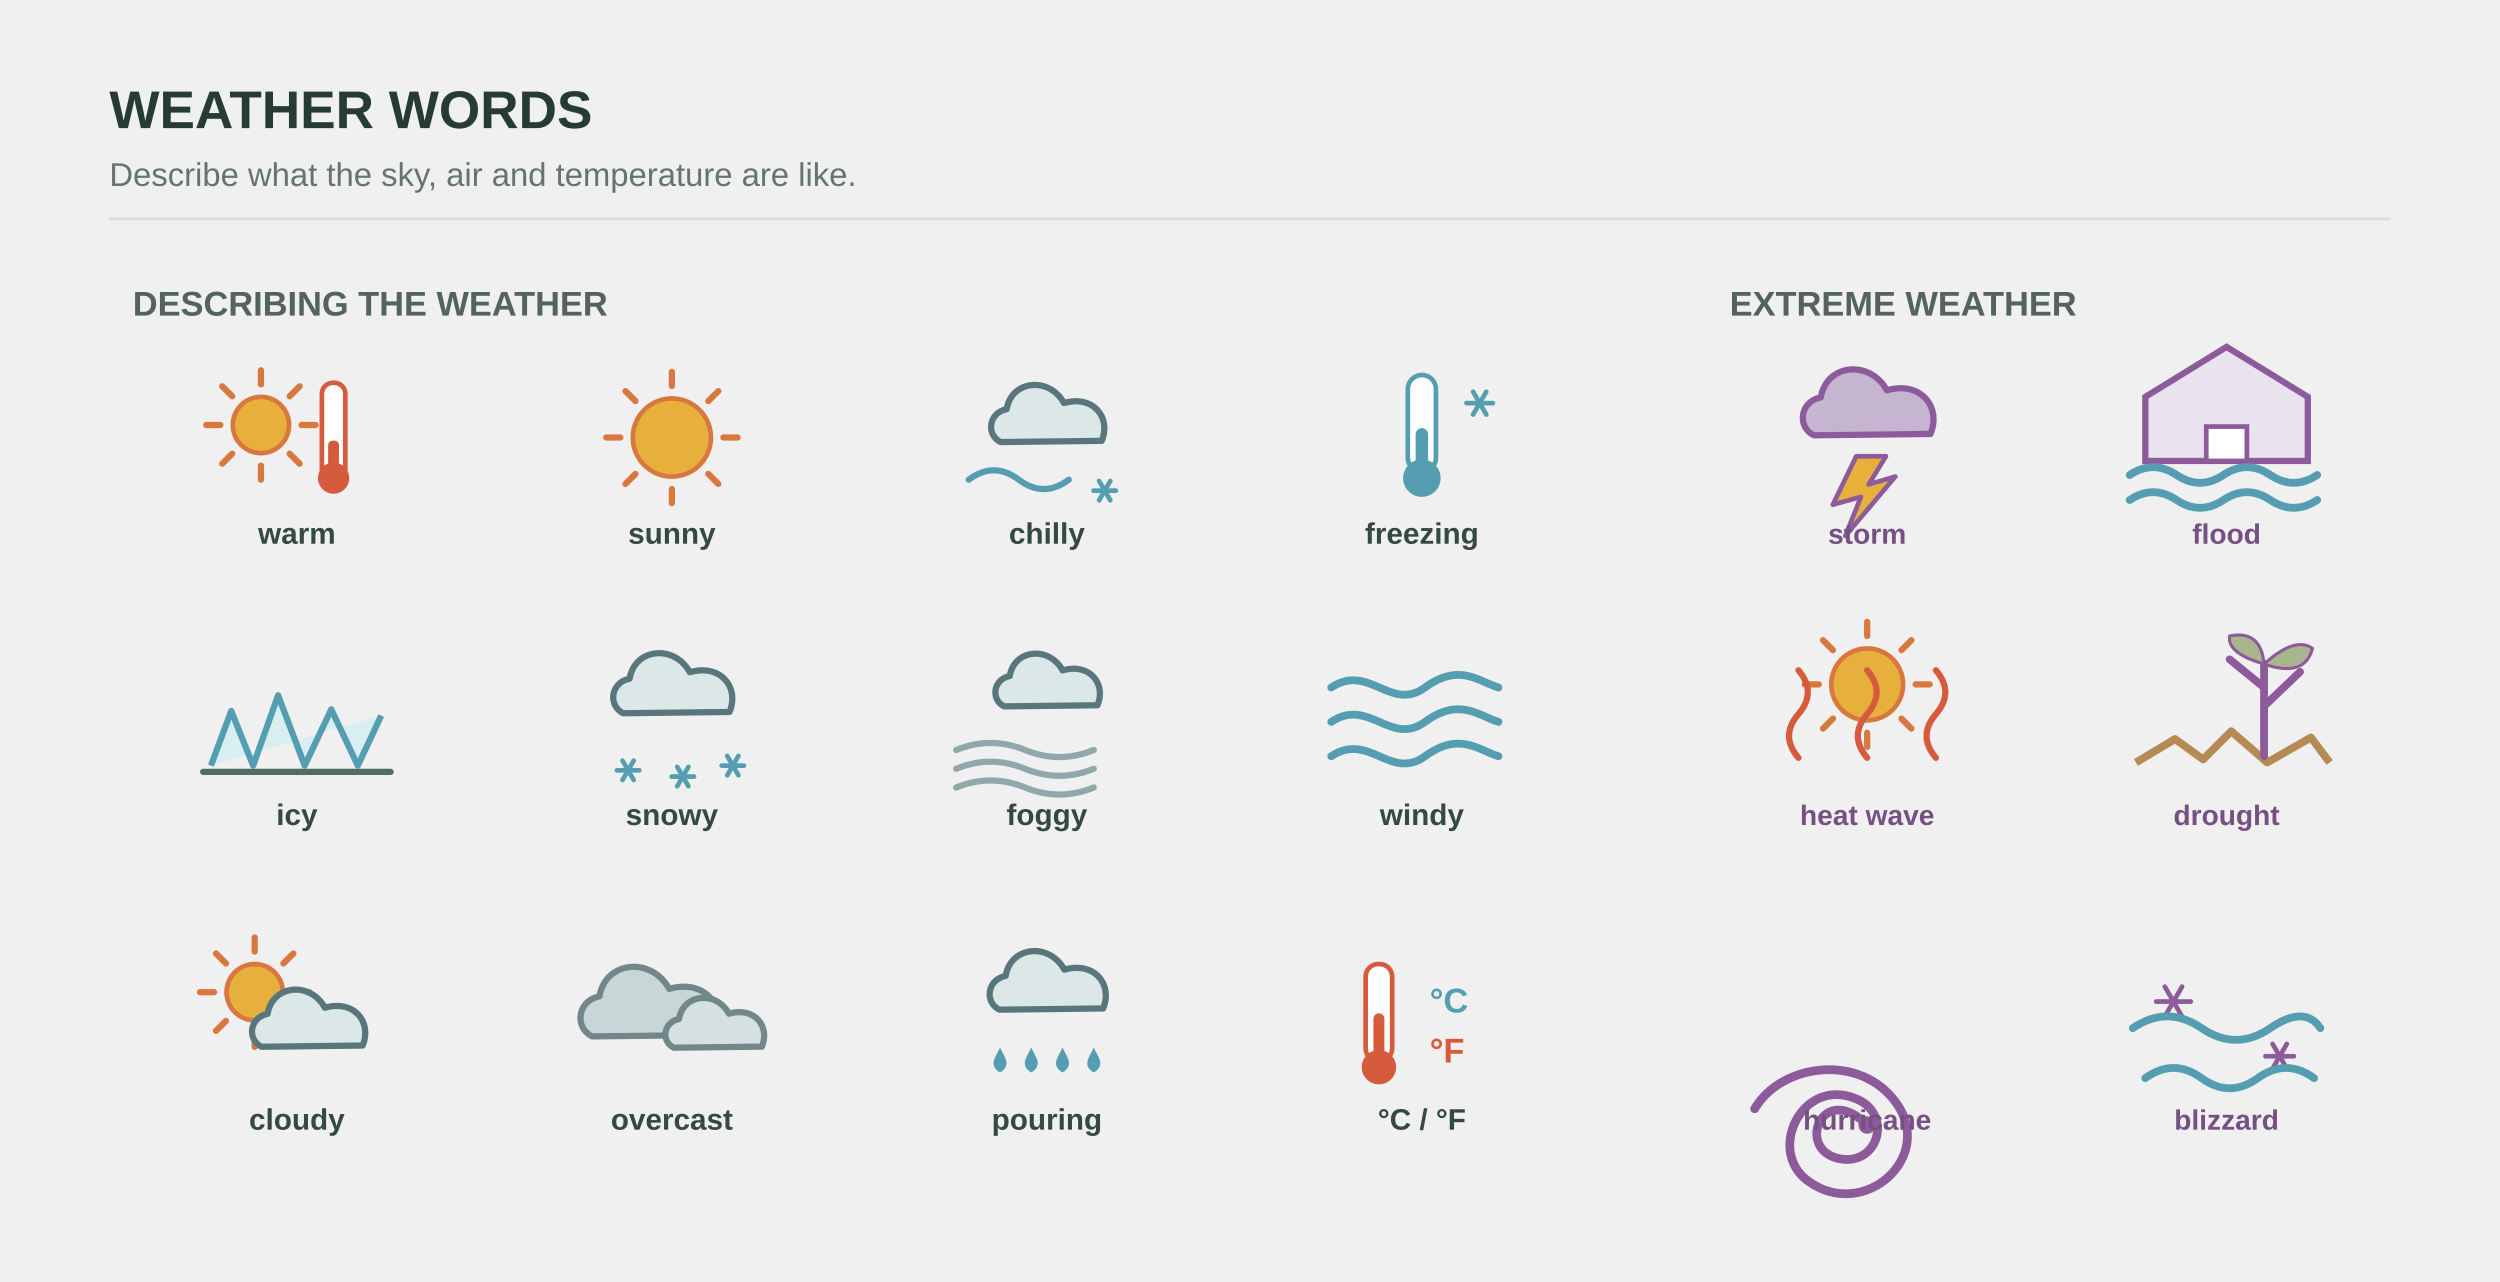
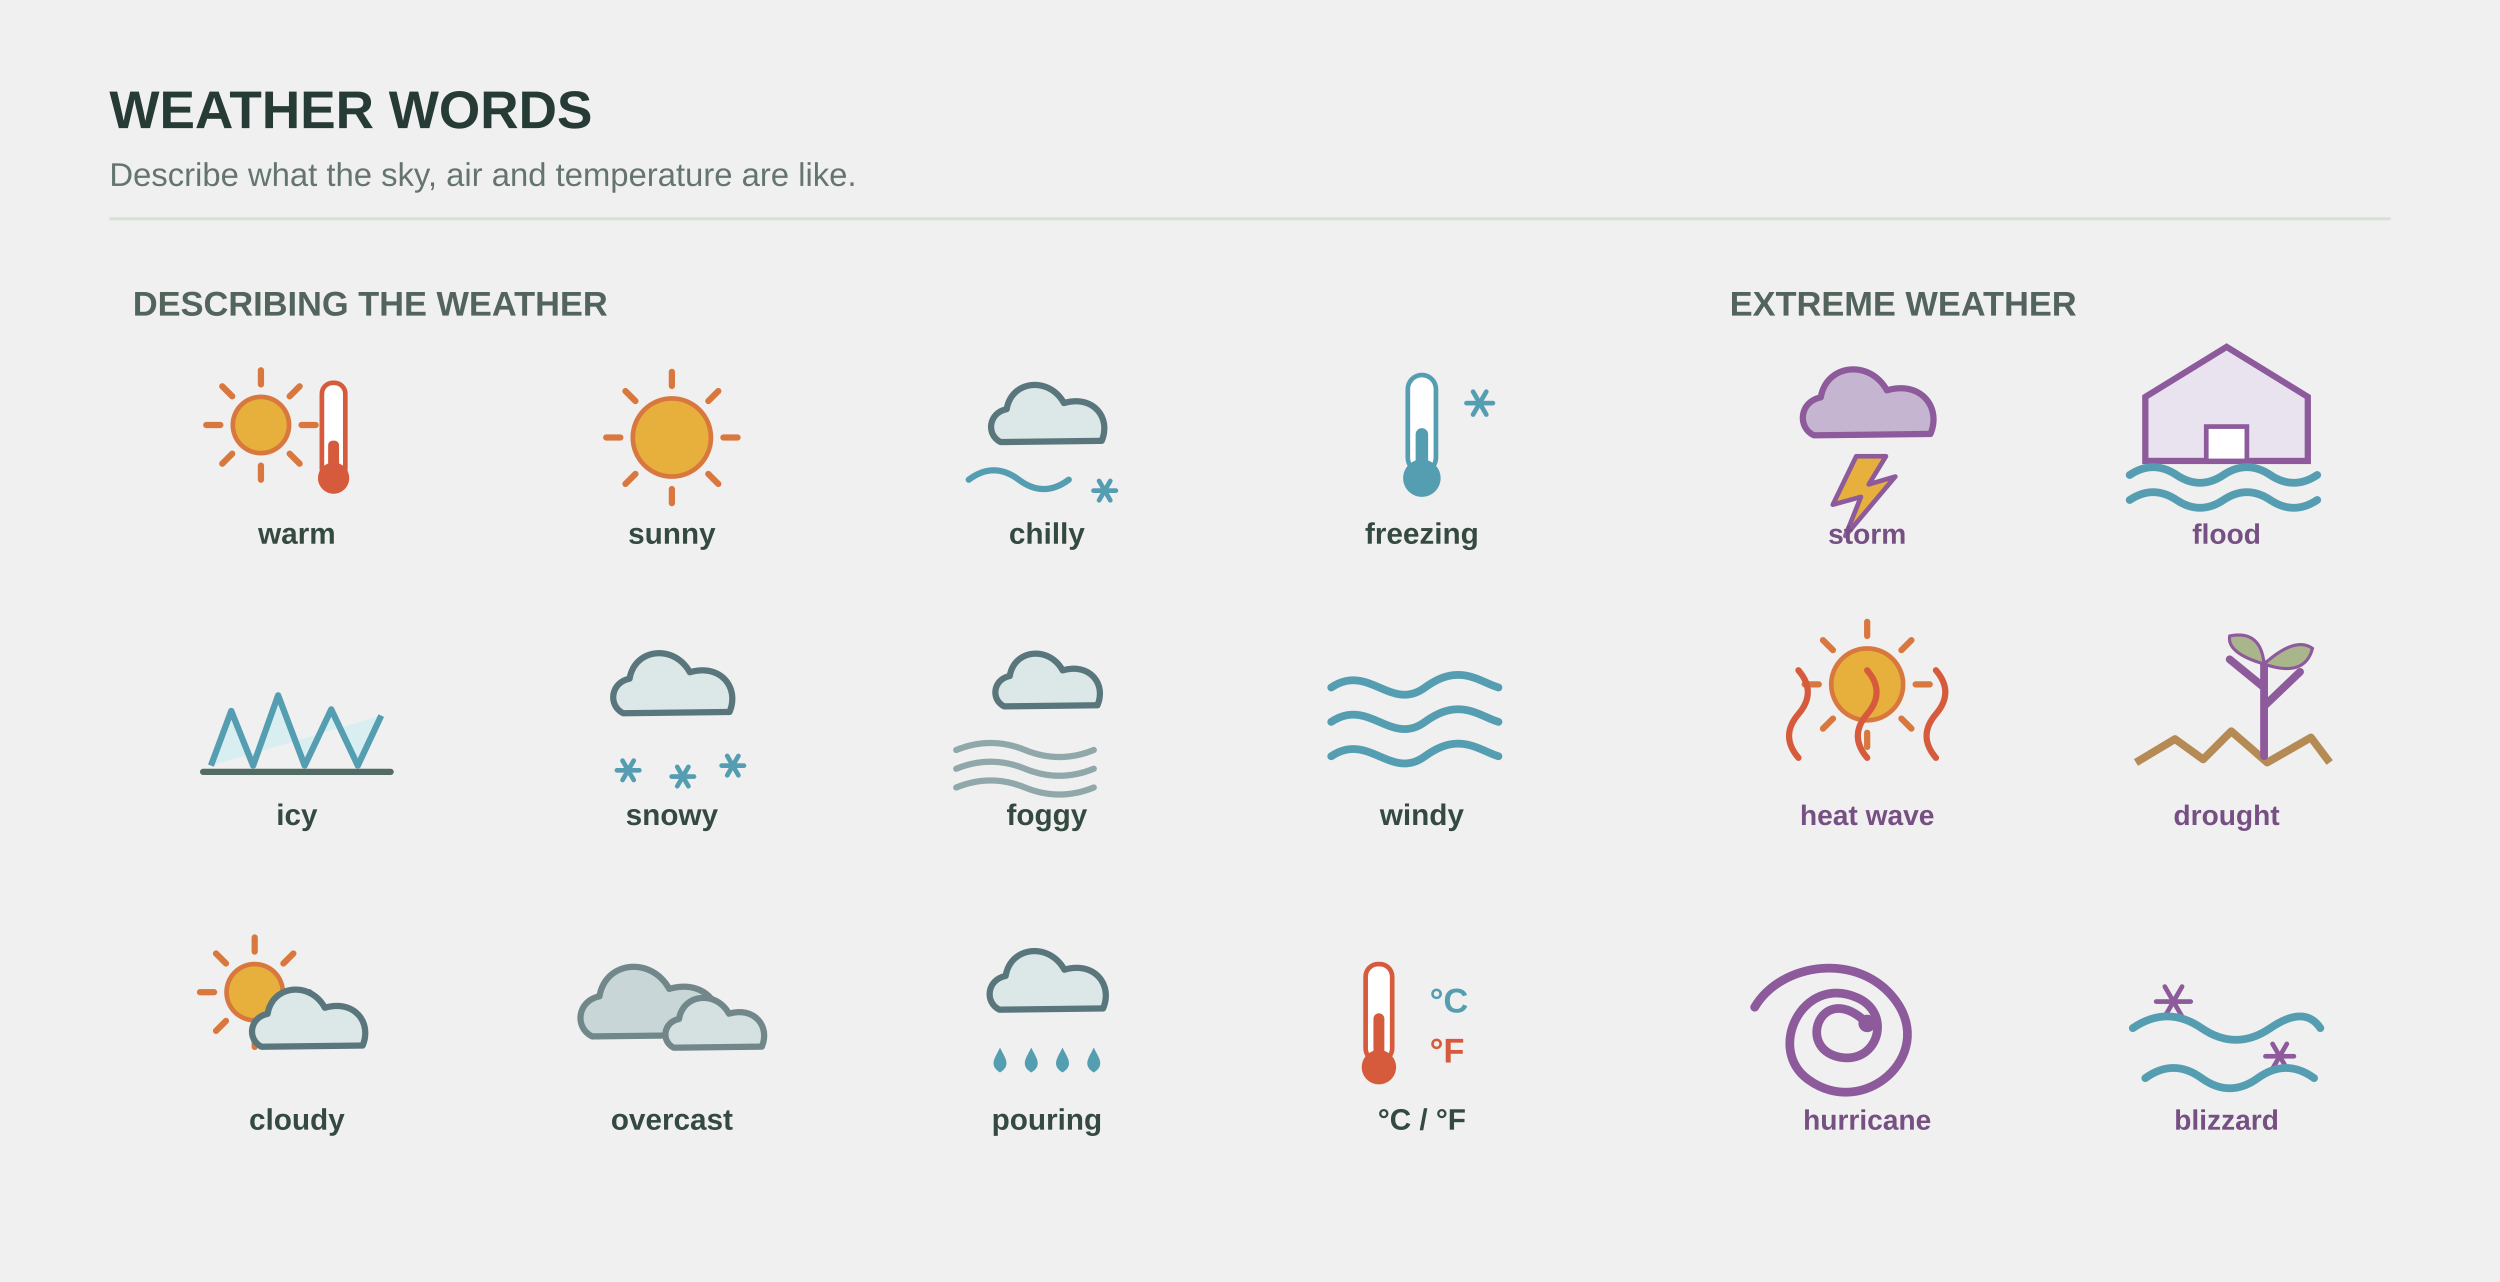
<svg xmlns="http://www.w3.org/2000/svg" viewBox="0 0 1600 820">
  <text x="70" y="82" font-family="Arial,Helvetica,sans-serif" font-size="34" font-weight="700" fill="#263B35" text-anchor="start">WEATHER WORDS</text>
  <text x="70" y="119" font-family="Arial,Helvetica,sans-serif" font-size="21" font-weight="500" fill="#64756D" text-anchor="start">Describe what the sky, air and temperature are like.</text>
  <line x1="70" y1="140" x2="1530" y2="140" stroke="#D6E2D4" stroke-width="2" />
  <text x="85" y="202" font-family="Arial,Helvetica,sans-serif" font-size="22" font-weight="700" fill="#52645C" text-anchor="start">DESCRIBING THE WEATHER</text>
  <text x="1107" y="202" font-family="Arial,Helvetica,sans-serif" font-size="22" font-weight="700" fill="#52645C" text-anchor="start">EXTREME WEATHER</text>
  <g>
    <circle cx="167" cy="272" r="18" fill="#E7B03D" stroke="#D9783E" stroke-width="3" />
    <path d="M193 272L202 272" stroke="#D9783E" stroke-width="4" stroke-linecap="round" />
    <path d="M185.385 290.385L191.749 296.749" stroke="#D9783E" stroke-width="4" stroke-linecap="round" />
    <path d="M167 298L167 307" stroke="#D9783E" stroke-width="4" stroke-linecap="round" />
    <path d="M148.615 290.385L142.251 296.749" stroke="#D9783E" stroke-width="4" stroke-linecap="round" />
    <path d="M141 272L132 272" stroke="#D9783E" stroke-width="4" stroke-linecap="round" />
    <path d="M148.615 253.615L142.251 247.251" stroke="#D9783E" stroke-width="4" stroke-linecap="round" />
    <path d="M167 246L167 237" stroke="#D9783E" stroke-width="4" stroke-linecap="round" />
    <path d="M185.385 253.615L191.749 247.251" stroke="#D9783E" stroke-width="4" stroke-linecap="round" />
    <rect x="206" y="245" width="15" height="62" rx="7" fill="#FFFFFF" stroke="#D65B3C" stroke-width="3" />
    <rect x="210" y="282" width="7" height="20" rx="3" fill="#D65B3C" />
    <circle cx="213.5" cy="306" r="10" fill="#D65B3C" />
  </g>
  <text x="190" y="348" font-family="Arial,Helvetica,sans-serif" font-size="19" font-weight="650" fill="#344A40" text-anchor="middle">warm</text>
  <g>
    <circle cx="430" cy="280" r="25" fill="#E7B03D" stroke="#D9783E" stroke-width="3" />
    <path d="M463 280L472 280" stroke="#D9783E" stroke-width="4" stroke-linecap="round" />
    <path d="M453.335 303.335L459.698 309.698" stroke="#D9783E" stroke-width="4" stroke-linecap="round" />
    <path d="M430 313L430 322" stroke="#D9783E" stroke-width="4" stroke-linecap="round" />
    <path d="M406.665 303.335L400.302 309.698" stroke="#D9783E" stroke-width="4" stroke-linecap="round" />
    <path d="M397 280L388 280" stroke="#D9783E" stroke-width="4" stroke-linecap="round" />
    <path d="M406.665 256.665L400.302 250.302" stroke="#D9783E" stroke-width="4" stroke-linecap="round" />
    <path d="M430 247L430 238" stroke="#D9783E" stroke-width="4" stroke-linecap="round" />
    <path d="M453.335 256.665L459.698 250.302" stroke="#D9783E" stroke-width="4" stroke-linecap="round" />
  </g>
  <text x="430" y="348" font-family="Arial,Helvetica,sans-serif" font-size="19" font-weight="650" fill="#344A40" text-anchor="middle">sunny</text>
  <g>
    <path d="M640.36 282.92C631 278.24 632.56 264.2 644.26 261.86C647.38 243.14 671.56 240.8 680.92 257.96C699.64 252.5 711.34 267.32 705.1 282.14Z" fill="#DCE7E8" stroke="#58767B" stroke-width="4" stroke-linejoin="round" />
    <path d="M620 307q16-12 32 0t32 0" fill="none" stroke="#559EB2" stroke-width="4" stroke-linecap="round" />
    <path d="M699.85 314L714.15 314" stroke="#559EB2" stroke-width="3" stroke-linecap="round" />
    <path d="M703.425 307.808L710.575 320.192" stroke="#559EB2" stroke-width="3" stroke-linecap="round" />
    <path d="M710.575 307.808L703.425 320.192" stroke="#559EB2" stroke-width="3" stroke-linecap="round" />
  </g>
  <text x="670" y="348" font-family="Arial,Helvetica,sans-serif" font-size="19" font-weight="650" fill="#344A40" text-anchor="middle">chilly</text>
  <g>
    <rect x="901" y="240" width="18" height="62" rx="9" fill="#FFFFFF" stroke="#559EB2" stroke-width="3" />
    <path d="M910 278v25" stroke="#559EB2" stroke-width="8" stroke-linecap="round" />
    <circle cx="910" cy="306" r="12" fill="#559EB2" />
    <path d="M938.55 258L955.45 258" stroke="#559EB2" stroke-width="3" stroke-linecap="round" />
    <path d="M942.775 250.682L951.225 265.318" stroke="#559EB2" stroke-width="3" stroke-linecap="round" />
    <path d="M951.225 250.682L942.775 265.318" stroke="#559EB2" stroke-width="3" stroke-linecap="round" />
  </g>
  <text x="910" y="348" font-family="Arial,Helvetica,sans-serif" font-size="19" font-weight="650" fill="#344A40" text-anchor="middle">freezing</text>
  <g transform="translate(0 25)">
    <g>
      <path d="M135 465L148 430L162 465L178 420L195 465L212 429L229 465L244 433" fill="#D8EEF1" stroke="#559EB2" stroke-width="4" stroke-linejoin="round" />
      <path d="M130 469H250" stroke="#536B65" stroke-width="4" stroke-linecap="round" />
    </g>
    <text x="190" y="503" font-family="Arial,Helvetica,sans-serif" font-size="19" font-weight="650" fill="#344A40" text-anchor="middle">icy</text>
    <g>
      <path d="M398.84 431.48C389 426.56 390.64 411.8 402.94 409.34C406.22 389.66 431.64 387.2 441.48 405.24C461.16 399.5 473.46 415.08 466.9 430.66Z" fill="#DCE7E8" stroke="#58767B" stroke-width="4" stroke-linejoin="round" />
      <path d="M394.85 468L409.15 468" stroke="#559EB2" stroke-width="3" stroke-linecap="round" />
      <path d="M398.425 461.808L405.575 474.192" stroke="#559EB2" stroke-width="3" stroke-linecap="round" />
      <path d="M405.575 461.808L398.425 474.192" stroke="#559EB2" stroke-width="3" stroke-linecap="round" />
      <path d="M429.85 472L444.15 472" stroke="#559EB2" stroke-width="3" stroke-linecap="round" />
      <path d="M433.425 465.808L440.575 478.192" stroke="#559EB2" stroke-width="3" stroke-linecap="round" />
      <path d="M440.575 465.808L433.425 478.192" stroke="#559EB2" stroke-width="3" stroke-linecap="round" />
      <path d="M461.85 465L476.15 465" stroke="#559EB2" stroke-width="3" stroke-linecap="round" />
      <path d="M465.425 458.808L472.575 471.192" stroke="#559EB2" stroke-width="3" stroke-linecap="round" />
      <path d="M472.575 458.808L465.425 471.192" stroke="#559EB2" stroke-width="3" stroke-linecap="round" />
    </g>
    <text x="430" y="503" font-family="Arial,Helvetica,sans-serif" font-size="19" font-weight="650" fill="#344A40" text-anchor="middle">snowy</text>
    <g>
      <path d="M642.64 427.08C634 422.76 635.44 409.8 646.24 407.64C649.12 390.36 671.44 388.2 680.08 404.04C697.36 399 708.16 412.68 702.4 426.36Z" fill="#DCE7E8" stroke="#58767B" stroke-width="4" stroke-linejoin="round" />
      <path d="M612 455q22-9 44 0t44 0" fill="none" stroke="#91A8AA" stroke-width="4" stroke-linecap="round" />
      <path d="M612 467q22-9 44 0t44 0" fill="none" stroke="#91A8AA" stroke-width="4" stroke-linecap="round" />
      <path d="M612 479q22-9 44 0t44 0" fill="none" stroke="#91A8AA" stroke-width="4" stroke-linecap="round" />
    </g>
    <text x="670" y="503" font-family="Arial,Helvetica,sans-serif" font-size="19" font-weight="650" fill="#344A40" text-anchor="middle">foggy</text>
    <g>
      <path d="M852 415c24-16 38 16 60 0s34-4 47 0" fill="none" stroke="#559EB2" stroke-width="5" stroke-linecap="round" />
      <path d="M852 437c24-16 38 16 60 0s34-4 47 0" fill="none" stroke="#559EB2" stroke-width="5" stroke-linecap="round" />
      <path d="M852 459c24-16 38 16 60 0s34-4 47 0" fill="none" stroke="#559EB2" stroke-width="5" stroke-linecap="round" />
    </g>
    <text x="910" y="503" font-family="Arial,Helvetica,sans-serif" font-size="19" font-weight="650" fill="#344A40" text-anchor="middle">windy</text>
  </g>
  <g transform="translate(0 65)">
    <g>
      <circle cx="163" cy="570" r="18" fill="#E7B03D" stroke="#D9783E" stroke-width="3" />
      <path d="M189 570L198 570" stroke="#D9783E" stroke-width="4" stroke-linecap="round" />
      <path d="M181.385 588.385L187.749 594.749" stroke="#D9783E" stroke-width="4" stroke-linecap="round" />
      <path d="M163 596L163 605" stroke="#D9783E" stroke-width="4" stroke-linecap="round" />
      <path d="M144.615 588.385L138.251 594.749" stroke="#D9783E" stroke-width="4" stroke-linecap="round" />
      <path d="M137 570L128 570" stroke="#D9783E" stroke-width="4" stroke-linecap="round" />
      <path d="M144.615 551.615L138.251 545.251" stroke="#D9783E" stroke-width="4" stroke-linecap="round" />
      <path d="M163 544L163 535" stroke="#D9783E" stroke-width="4" stroke-linecap="round" />
      <path d="M181.385 551.615L187.749 545.251" stroke="#D9783E" stroke-width="4" stroke-linecap="round" />
      <path d="M167.36 604.92C158 600.24 159.56 586.2 171.26 583.86C174.38 565.14 198.56 562.8 207.92 579.96C226.64 574.5 238.34 589.32 232.1 604.14Z" fill="#DCE7E8" stroke="#58767B" stroke-width="4" stroke-linejoin="round" />
    </g>
    <text x="190" y="658" font-family="Arial,Helvetica,sans-serif" font-size="19" font-weight="650" fill="#344A40" text-anchor="middle">cloudy</text>
    <g>
      <path d="M378.9 598.3C367.5 592.6 369.4 575.5 383.65 572.65C387.45 549.85 416.9 547 428.3 567.9C451.1 561.25 465.35 579.3 457.75 597.35Z" fill="#C8D6D8" stroke="#71878A" stroke-width="4" stroke-linejoin="round" />
      <path d="M431.16 605.52C423 601.44 424.36 589.2 434.56 587.16C437.28 570.84 458.36 568.8 466.52 583.76C482.84 579 493.04 591.92 487.6 604.84Z" fill="#D5E0E0" stroke="#71878A" stroke-width="4" stroke-linejoin="round" />
    </g>
    <text x="430" y="658" font-family="Arial,Helvetica,sans-serif" font-size="19" font-weight="650" fill="#344A40" text-anchor="middle">overcast</text>
    <g>
      <path d="M639.6 581.2C630 576.4 631.6 562 643.6 559.6C646.8 540.4 671.6 538 681.2 555.6C700.4 550 712.4 565.2 706 580.4Z" fill="#DCE7E8" stroke="#58767B" stroke-width="4" stroke-linejoin="round" />
      <path d="M640 605.4C637.6 611 632 616.6 640 621.4C648 616.6 642.4 611 640 605.4Z" fill="#559EB2" />
      <path d="M660 605.4C657.6 611 652 616.6 660 621.4C668 616.6 662.4 611 660 605.4Z" fill="#559EB2" />
      <path d="M680 605.4C677.6 611 672 616.6 680 621.4C688 616.6 682.4 611 680 605.4Z" fill="#559EB2" />
      <path d="M700 605.4C697.6 611 692 616.6 700 621.4C708 616.6 702.4 611 700 605.4Z" fill="#559EB2" />
    </g>
    <text x="670" y="658" font-family="Arial,Helvetica,sans-serif" font-size="19" font-weight="650" fill="#344A40" text-anchor="middle">pouring</text>
    <g>
      <rect x="874" y="552" width="17" height="62" rx="8" fill="#FFFFFF" stroke="#D65B3C" stroke-width="3" />
      <path d="M882.5 587v27" stroke="#D65B3C" stroke-width="7" stroke-linecap="round" />
      <circle cx="882.5" cy="618" r="11" fill="#D65B3C" />
      <text x="915" y="583" font-family="Arial,Helvetica,sans-serif" font-size="22" font-weight="700" fill="#559EB2" text-anchor="start">°C</text>
      <text x="915" y="615" font-family="Arial,Helvetica,sans-serif" font-size="22" font-weight="700" fill="#D65B3C" text-anchor="start">°F</text>
    </g>
    <text x="910" y="658" font-family="Arial,Helvetica,sans-serif" font-size="19" font-weight="650" fill="#344A40" text-anchor="middle">°C / °F</text>
  </g>
  <g>
    <path d="M1160.8 278.6C1150 273.2 1151.8 257 1165.3 254.3C1168.9 232.7 1196.8 230 1207.6 249.8C1229.2 243.5 1242.7 260.6 1235.5 277.7Z" fill="#C6B5D0" stroke="#8D5A9B" stroke-width="4" stroke-linejoin="round" />
    <path d="M1188 292L1173 323L1191 318L1181 343L1213 305L1196 310L1207 292Z" fill="#E7B03D" stroke="#8D5A9B" stroke-width="3" stroke-linejoin="round" />
  </g>
  <text x="1195" y="348" font-family="Arial,Helvetica,sans-serif" font-size="18" font-weight="650" fill="#765083" text-anchor="middle">storm</text>
  <g>
    <path d="M1373 295V254L1425 222L1477 254V295Z" fill="#E8E3EE" stroke="#8D5A9B" stroke-width="4" />
    <rect x="1412" y="273" width="26" height="22" fill="#FFFFFF" stroke="#8D5A9B" stroke-width="3" />
    <path d="M1363 304q15-10 30 0t30 0t30 0t30 0M1363 320q15-10 30 0t30 0t30 0t30 0" fill="none" stroke="#559EB2" stroke-width="5" stroke-linecap="round" />
  </g>
  <text x="1425" y="348" font-family="Arial,Helvetica,sans-serif" font-size="18" font-weight="650" fill="#765083" text-anchor="middle">flood</text>
  <g transform="translate(0 25)">
    <g>
      <circle cx="1195" cy="413" r="23" fill="#E7B03D" stroke="#D9783E" stroke-width="3" />
      <path d="M1226 413L1235 413" stroke="#D9783E" stroke-width="4" stroke-linecap="round" />
      <path d="M1216.92 434.92L1223.284 441.284" stroke="#D9783E" stroke-width="4" stroke-linecap="round" />
      <path d="M1195 444L1195 453" stroke="#D9783E" stroke-width="4" stroke-linecap="round" />
      <path d="M1173.08 434.92L1166.716 441.284" stroke="#D9783E" stroke-width="4" stroke-linecap="round" />
      <path d="M1164 413L1155 413" stroke="#D9783E" stroke-width="4" stroke-linecap="round" />
      <path d="M1173.08 391.08L1166.716 384.716" stroke="#D9783E" stroke-width="4" stroke-linecap="round" />
      <path d="M1195 382L1195 373" stroke="#D9783E" stroke-width="4" stroke-linecap="round" />
      <path d="M1216.92 391.08L1223.284 384.716" stroke="#D9783E" stroke-width="4" stroke-linecap="round" />
      <path d="M1151 460q-12-14 0-28t0-28M1195 460q-12-14 0-28t0-28M1239 460q-12-14 0-28t0-28" fill="none" stroke="#D65B3C" stroke-width="4" stroke-linecap="round" />
    </g>
    <text x="1195" y="503" font-family="Arial,Helvetica,sans-serif" font-size="18" font-weight="650" fill="#765083" text-anchor="middle">heat wave</text>
    <g>
      <path d="M1367 463l25-15 18 13 18-18 23 20 28-16 12 16" fill="none" stroke="#B58A54" stroke-width="5" stroke-linejoin="round" />
      <path d="M1449 459V400m0 15l-22-18m22 30l23-22" stroke="#8D5A9B" stroke-width="5" stroke-linecap="round" />
      <path d="M1449 400q-24-7-22-18q20-4 22 18q20-18 31-10q-5 19-31 10" fill="#A9B58A" stroke="#8D5A9B" stroke-width="2" />
    </g>
    <text x="1425" y="503" font-family="Arial,Helvetica,sans-serif" font-size="18" font-weight="650" fill="#765083" text-anchor="middle">drought</text>
  </g>
  <g transform="translate(0 65)">
-     <g transform="translate(239 183) scale(0.8)">
+     <g transform="translate(239 118) scale(0.8)">
      <path d="M1195 590c-36-36-58 20-22 27c31 6 43-36 13-48c-43-18-72 42-38 66c44 32 102-19 70-63c-29-40-92-31-113 5" fill="none" stroke="#8D5A9B" stroke-width="7" stroke-linecap="round" />
      <circle cx="1195" cy="590" r="7" fill="#8D5A9B" />
    </g>
    <text x="1195" y="658" font-family="Arial,Helvetica,sans-serif" font-size="18" font-weight="650" fill="#765083" text-anchor="middle">hurricane</text>
    <g>
      <path d="M1379.95 576L1402.05 576" stroke="#8D5A9B" stroke-width="3" stroke-linecap="round" />
      <path d="M1385.475 566.43L1396.525 585.57" stroke="#8D5A9B" stroke-width="3" stroke-linecap="round" />
      <path d="M1396.525 566.43L1385.475 585.57" stroke="#8D5A9B" stroke-width="3" stroke-linecap="round" />
      <path d="M1449.9 611L1468.1 611" stroke="#8D5A9B" stroke-width="3" stroke-linecap="round" />
      <path d="M1454.45 603.119L1463.55 618.881" stroke="#8D5A9B" stroke-width="3" stroke-linecap="round" />
      <path d="M1463.55 603.119L1454.45 618.881" stroke="#8D5A9B" stroke-width="3" stroke-linecap="round" />
      <path d="M1365 593q22-15 44 0t44 0t32 0M1373 625q18-13 36 0t36 0t36 0" fill="none" stroke="#559EB2" stroke-width="5" stroke-linecap="round" />
    </g>
    <text x="1425" y="658" font-family="Arial,Helvetica,sans-serif" font-size="18" font-weight="650" fill="#765083" text-anchor="middle">blizzard</text>
  </g>
</svg>
